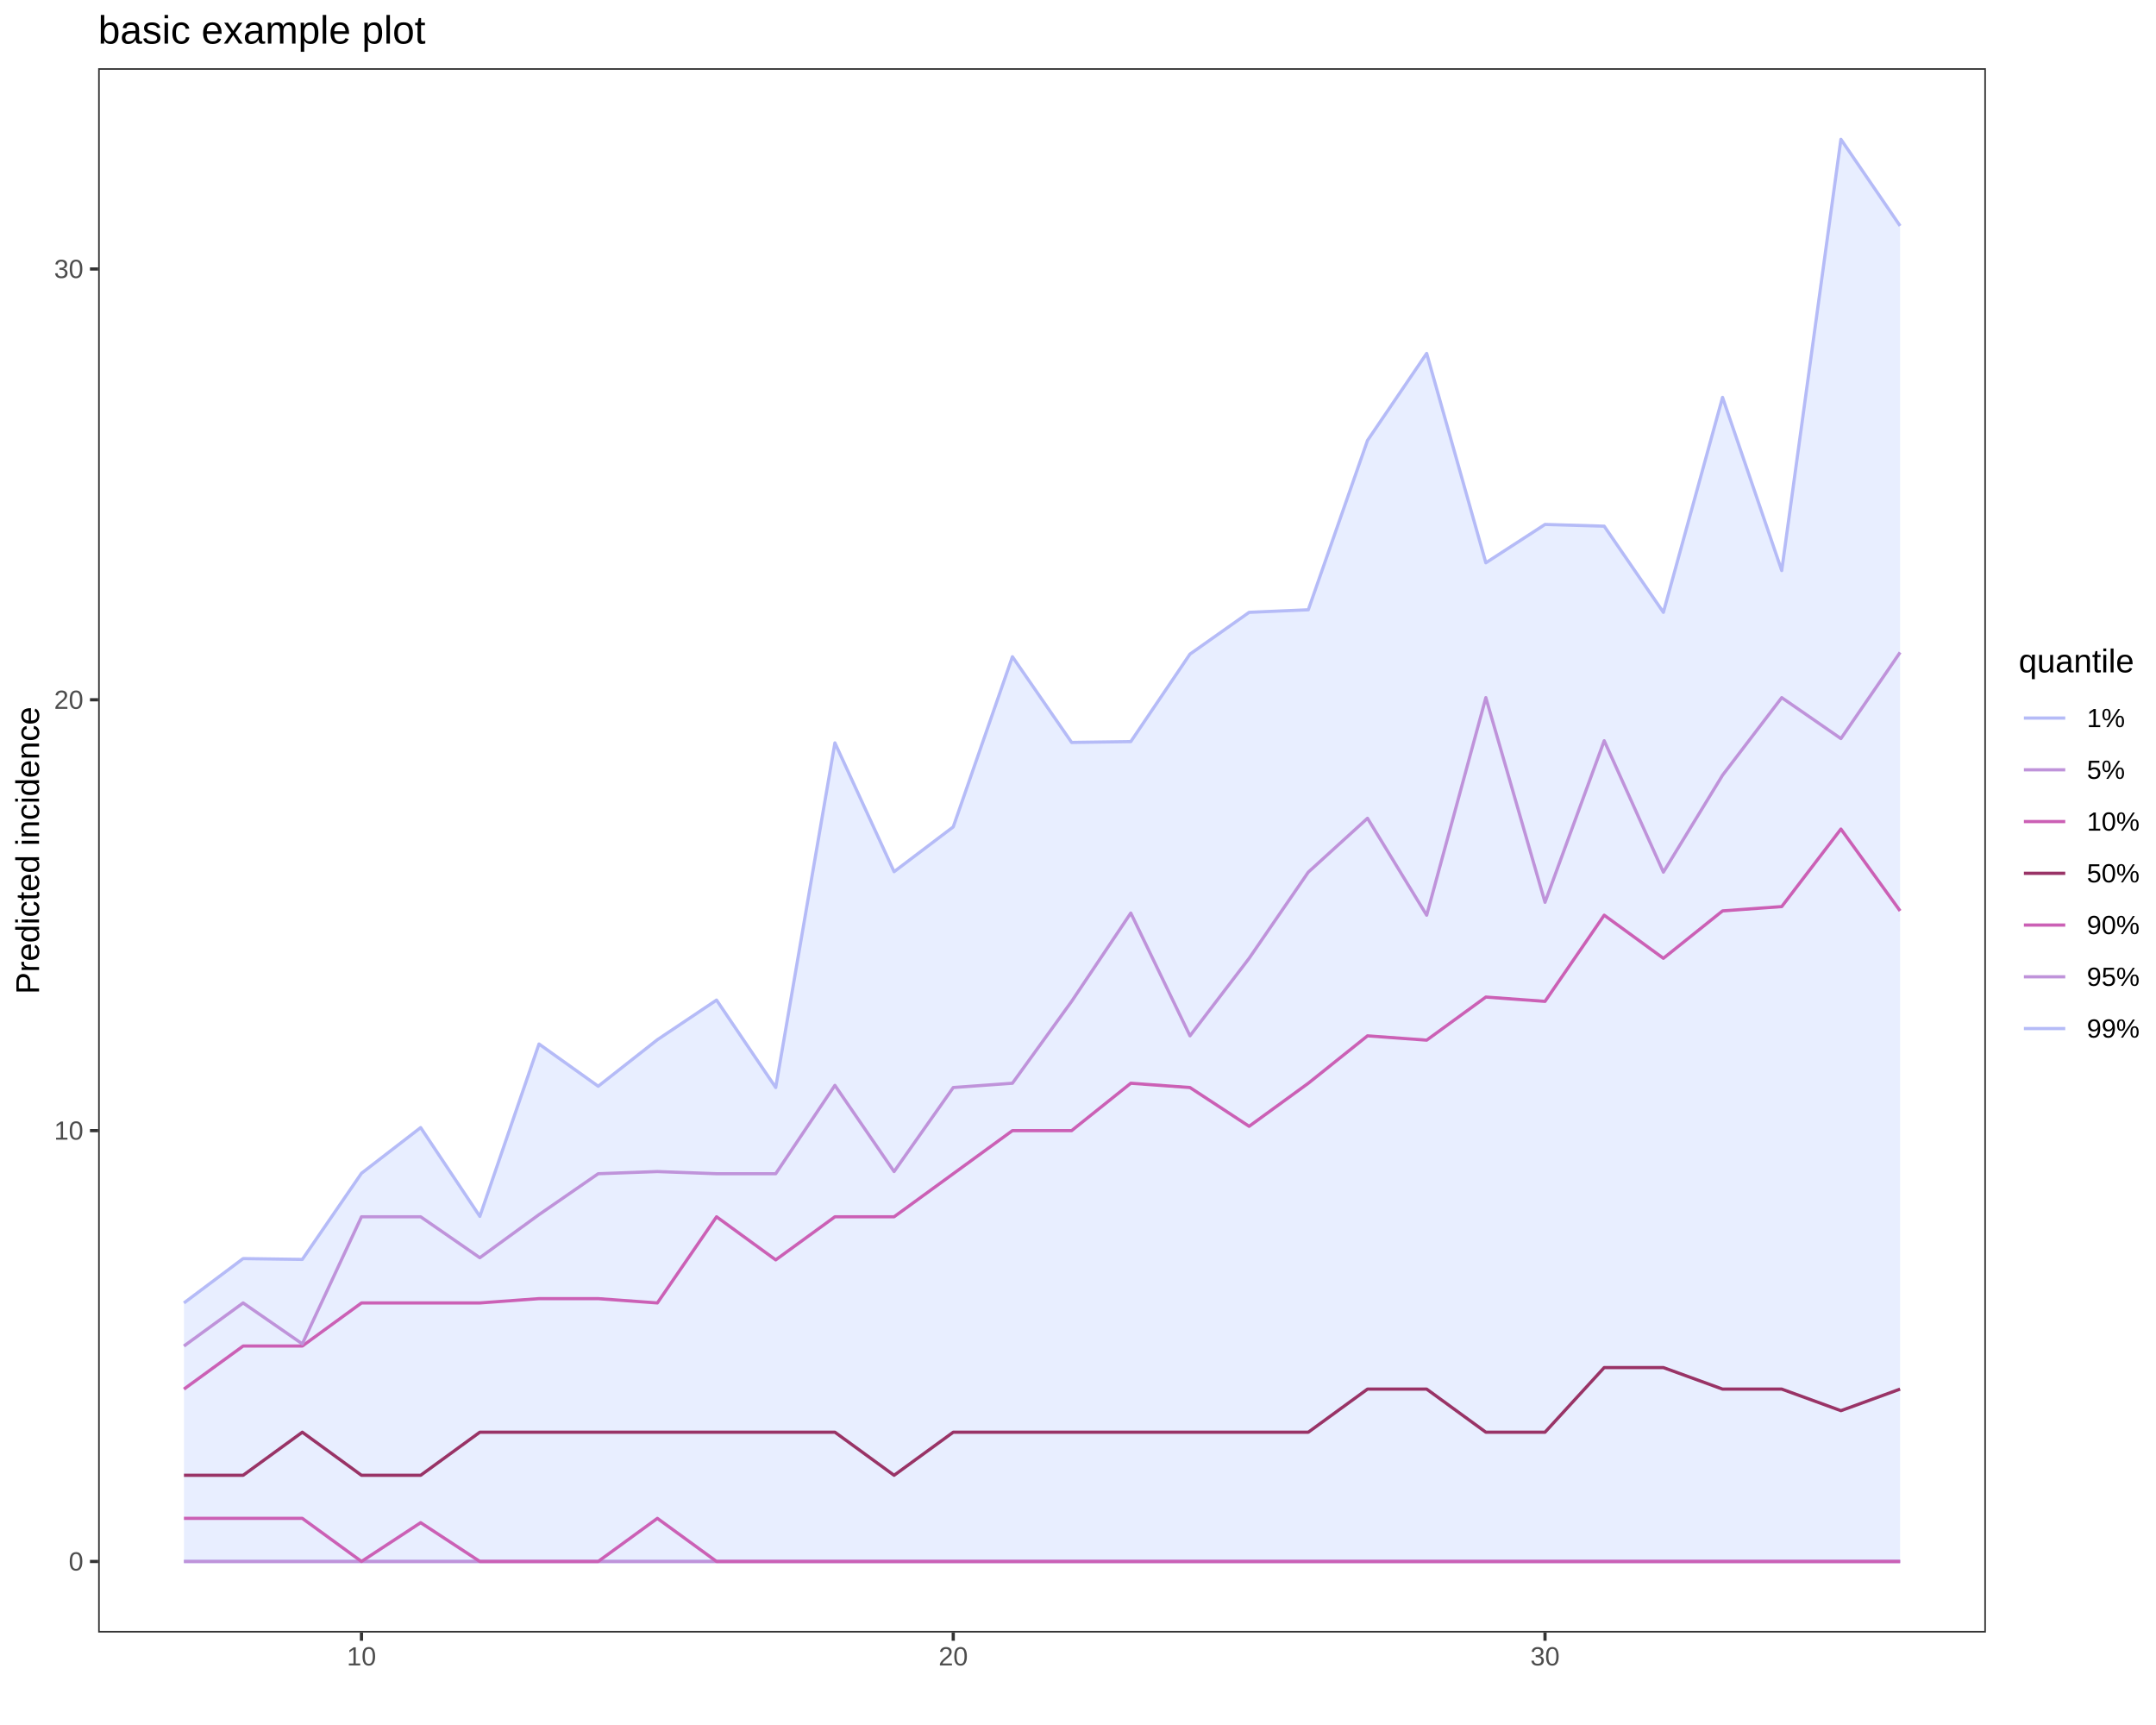
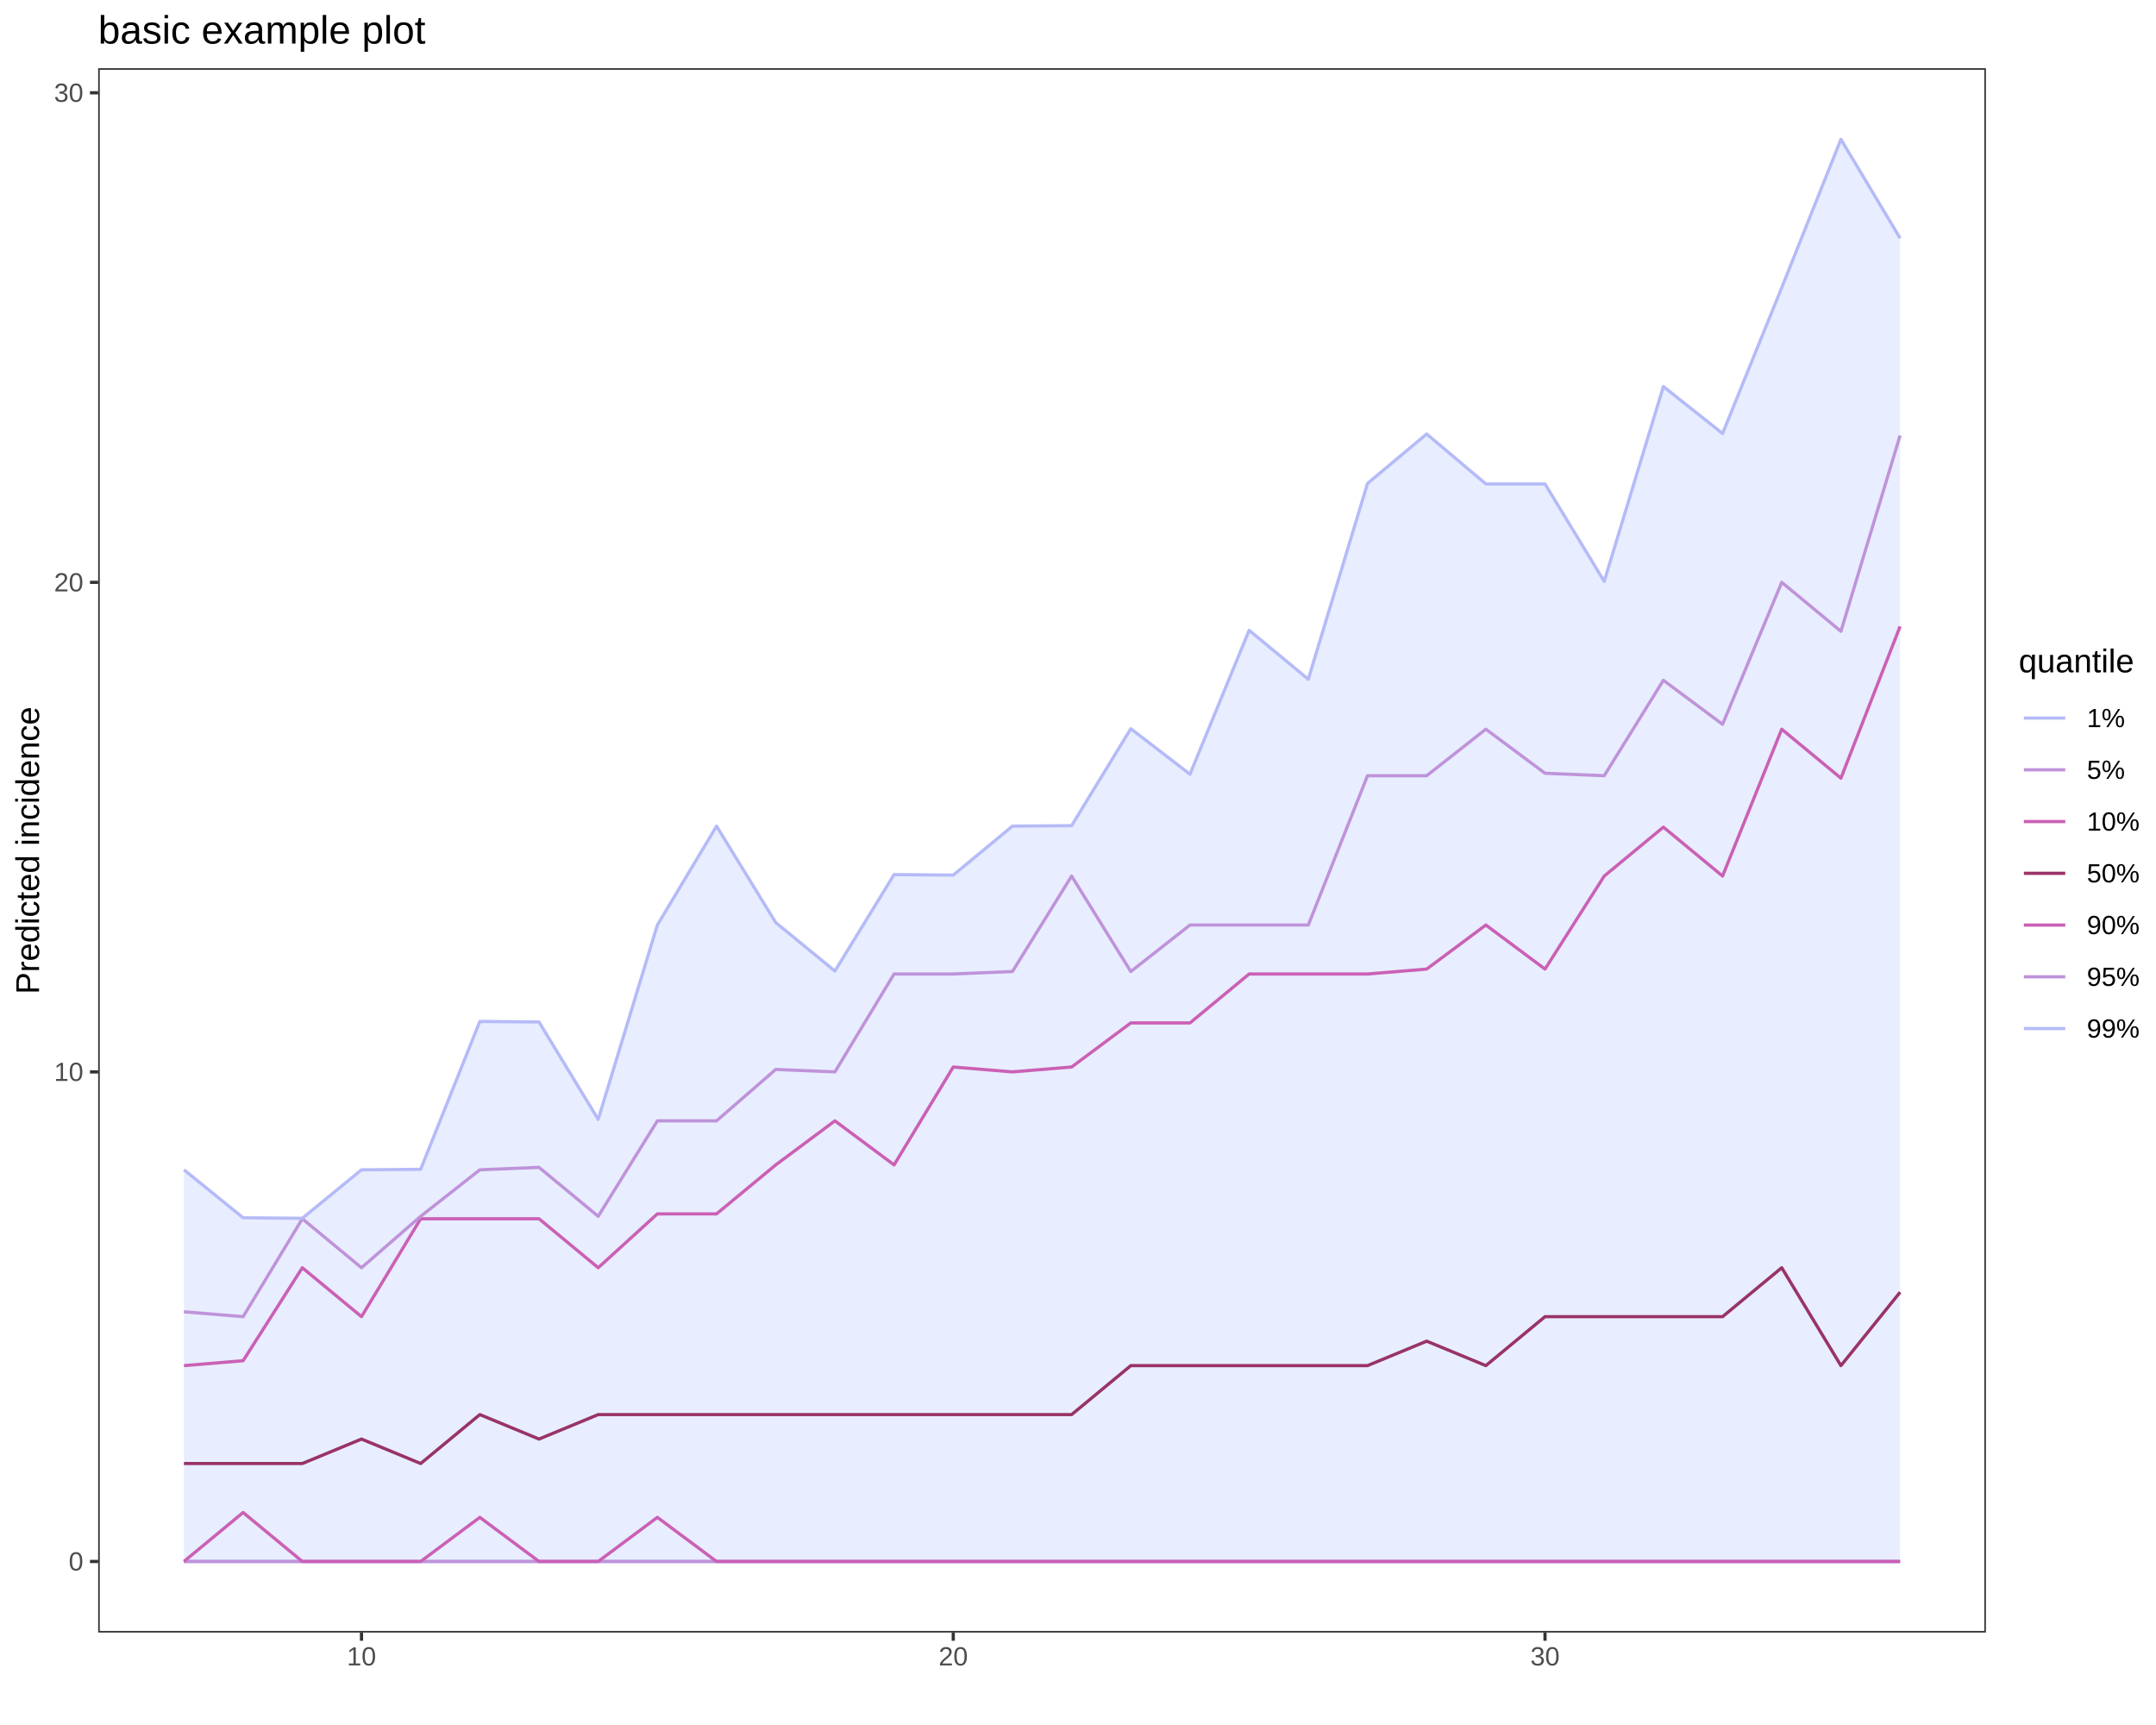
<svg xmlns="http://www.w3.org/2000/svg" viewBox="0 0 720.00 576.00">
  <defs>
    <style type="text/css">
    line, polyline, polygon, path, rect, circle {
      fill: none;
      stroke: #000000;
      stroke-linecap: round;
      stroke-linejoin: round;
      stroke-miterlimit: 10.00;
    }
  </style>
  </defs>
  <rect width="100%" height="100%" style="stroke: none; fill: #FFFFFF;" />
  <rect x="0.00" y="0.00" width="720.00" height="576.00" style="stroke-width: 1.07; stroke: #FFFFFF; fill: #FFFFFF;" />
  <defs>
    <clipPath id="cpMzIuNzh8NjYzLjE5fDU0NS4xM3wyMi43Nw==">
      <rect x="32.78" y="22.77" width="630.42" height="522.36" />
    </clipPath>
  </defs>
  <rect x="32.78" y="22.77" width="630.42" height="522.36" style="stroke-width: 1.07; stroke: none; fill: #FFFFFF;" clip-path="url(#cpMzIuNzh8NjYzLjE5fDU0NS4xM3wyMi43Nw==)" />
-   <polygon points="61.43,435.07 81.19,420.26 100.96,420.54 120.72,391.77 140.48,376.52 160.24,406.16 180.00,348.61 199.77,362.71 219.53,347.18 239.29,333.94 259.05,363.14 278.82,248.06 298.58,291.07 318.34,276.11 338.10,219.29 357.87,247.91 377.63,247.63 397.39,218.42 417.15,204.47 436.91,203.61 456.68,147.07 476.44,118.01 496.20,187.93 515.96,175.12 535.73,175.70 555.49,204.47 575.25,132.69 595.01,190.52 614.78,46.52 634.54,75.43 634.54,521.39 614.78,521.39 595.01,521.39 575.25,521.39 555.49,521.39 535.73,521.39 515.96,521.39 496.20,521.39 476.44,521.39 456.68,521.39 436.91,521.39 417.15,521.39 397.39,521.39 377.63,521.39 357.87,521.39 338.10,521.39 318.34,521.39 298.58,521.39 278.82,521.39 259.05,521.39 239.29,521.39 219.53,521.39 199.77,521.39 180.00,521.39 160.24,521.39 140.48,521.39 120.72,521.39 100.96,521.39 81.19,521.39 61.43,521.39 " style="stroke-width: 0.75; stroke: none; fill: #B3C6FF; fill-opacity: 0.30;" clip-path="url(#cpMzIuNzh8NjYzLjE5fDU0NS4xM3wyMi43Nw==)" />
-   <polyline points="61.43,435.07 81.19,420.26 100.96,420.54 120.72,391.77 140.48,376.52 160.24,406.16 180.00,348.61 199.77,362.71 219.53,347.18 239.29,333.94 259.05,363.14 278.82,248.06 298.58,291.07 318.34,276.11 338.10,219.29 357.87,247.91 377.63,247.63 397.39,218.42 417.15,204.47 436.91,203.61 456.68,147.07 476.44,118.01 496.20,187.93 515.96,175.12 535.73,175.70 555.49,204.47 575.25,132.69 595.01,190.52 614.78,46.52 634.54,75.43 " style="stroke-width: 1.07; stroke: none;" clip-path="url(#cpMzIuNzh8NjYzLjE5fDU0NS4xM3wyMi43Nw==)" />
+   <polygon points="61.43,390.61 81.19,406.63 100.96,406.80 120.72,390.61 140.48,390.45 160.24,341.08 180.00,341.25 199.77,373.78 219.53,308.88 239.29,275.86 259.05,308.06 278.82,324.25 298.58,292.04 318.34,292.21 338.10,275.86 357.87,275.70 377.63,243.33 397.39,258.53 417.15,210.47 436.91,226.82 456.68,161.43 476.44,144.92 496.20,161.60 515.96,161.60 535.73,194.13 555.49,129.07 575.25,144.76 595.01,96.05 614.78,46.52 634.54,79.54 634.54,521.39 614.78,521.39 595.01,521.39 575.25,521.39 555.49,521.39 535.73,521.39 515.96,521.39 496.20,521.39 476.44,521.39 456.68,521.39 436.91,521.39 417.15,521.39 397.39,521.39 377.63,521.39 357.87,521.39 338.10,521.39 318.34,521.39 298.58,521.39 278.82,521.39 259.05,521.39 239.29,521.39 219.53,521.39 199.77,521.39 180.00,521.39 160.24,521.39 140.48,521.39 120.72,521.39 100.96,521.39 81.19,521.39 61.43,521.39 " style="stroke-width: 0.75; stroke: none; fill: #B3C6FF; fill-opacity: 0.30;" clip-path="url(#cpMzIuNzh8NjYzLjE5fDU0NS4xM3wyMi43Nw==)" />
+   <polyline points="61.43,390.61 81.19,406.63 100.96,406.80 120.72,390.61 140.48,390.45 160.24,341.08 180.00,341.25 199.77,373.78 219.53,308.88 239.29,275.86 259.05,308.06 278.82,324.25 298.58,292.04 318.34,292.21 338.10,275.86 357.87,275.70 377.63,243.33 397.39,258.53 417.15,210.47 436.91,226.82 456.68,161.43 476.44,144.92 496.20,161.60 515.96,161.60 535.73,194.13 555.49,129.07 575.25,144.76 595.01,96.05 614.78,46.52 634.54,79.54 " style="stroke-width: 1.07; stroke: none;" clip-path="url(#cpMzIuNzh8NjYzLjE5fDU0NS4xM3wyMi43Nw==)" />
  <polyline points="634.54,521.39 614.78,521.39 595.01,521.39 575.25,521.39 555.49,521.39 535.73,521.39 515.96,521.39 496.20,521.39 476.44,521.39 456.68,521.39 436.91,521.39 417.15,521.39 397.39,521.39 377.63,521.39 357.87,521.39 338.10,521.39 318.34,521.39 298.58,521.39 278.82,521.39 259.05,521.39 239.29,521.39 219.53,521.39 199.77,521.39 180.00,521.39 160.24,521.39 140.48,521.39 120.72,521.39 100.96,521.39 81.19,521.39 61.43,521.39 " style="stroke-width: 1.07; stroke: none;" clip-path="url(#cpMzIuNzh8NjYzLjE5fDU0NS4xM3wyMi43Nw==)" />
  <polyline points="61.43,521.39 81.19,521.39 100.96,521.39 120.72,521.39 140.48,521.39 160.24,521.39 180.00,521.39 199.77,521.39 219.53,521.39 239.29,521.39 259.05,521.39 278.82,521.39 298.58,521.39 318.34,521.39 338.10,521.39 357.87,521.39 377.63,521.39 397.39,521.39 417.15,521.39 436.91,521.39 456.68,521.39 476.44,521.39 496.20,521.39 515.96,521.39 535.73,521.39 555.49,521.39 575.25,521.39 595.01,521.39 614.78,521.39 634.54,521.39 " style="stroke-width: 1.07; stroke: #B5BBF7; stroke-linecap: butt;" clip-path="url(#cpMzIuNzh8NjYzLjE5fDU0NS4xM3wyMi43Nw==)" />
  <polyline points="61.43,521.39 81.19,521.39 100.96,521.39 120.72,521.39 140.48,521.39 160.24,521.39 180.00,521.39 199.77,521.39 219.53,521.39 239.29,521.39 259.05,521.39 278.82,521.39 298.58,521.39 318.34,521.39 338.10,521.39 357.87,521.39 377.63,521.39 397.39,521.39 417.15,521.39 436.91,521.39 456.68,521.39 476.44,521.39 496.20,521.39 515.96,521.39 535.73,521.39 555.49,521.39 575.25,521.39 595.01,521.39 614.78,521.39 634.54,521.39 " style="stroke-width: 1.07; stroke: #BF93DA; stroke-linecap: butt;" clip-path="url(#cpMzIuNzh8NjYzLjE5fDU0NS4xM3wyMi43Nw==)" />
-   <polyline points="61.43,507.00 81.19,507.00 100.96,507.00 120.72,521.39 140.48,508.44 160.24,521.39 180.00,521.39 199.77,521.39 219.53,507.00 239.29,521.39 259.05,521.39 278.82,521.39 298.58,521.39 318.34,521.39 338.10,521.39 357.87,521.39 377.63,521.39 397.39,521.39 417.15,521.39 436.91,521.39 456.68,521.39 476.44,521.39 496.20,521.39 515.96,521.39 535.73,521.39 555.49,521.39 575.25,521.39 595.01,521.39 614.78,521.39 634.54,521.39 " style="stroke-width: 1.07; stroke: #CB60B5; stroke-linecap: butt;" clip-path="url(#cpMzIuNzh8NjYzLjE5fDU0NS4xM3wyMi43Nw==)" />
-   <polyline points="61.43,492.62 81.19,492.62 100.96,478.23 120.72,492.62 140.48,492.62 160.24,478.23 180.00,478.23 199.77,478.23 219.53,478.23 239.29,478.23 259.05,478.23 278.82,478.23 298.58,492.62 318.34,478.23 338.10,478.23 357.87,478.23 377.63,478.23 397.39,478.23 417.15,478.23 436.91,478.23 456.68,463.84 476.44,463.84 496.20,478.23 515.96,478.23 535.73,456.65 555.49,456.65 575.25,463.84 595.01,463.84 614.78,471.04 634.54,463.84 " style="stroke-width: 1.07; stroke: #993366; stroke-linecap: butt;" clip-path="url(#cpMzIuNzh8NjYzLjE5fDU0NS4xM3wyMi43Nw==)" />
-   <polyline points="61.43,463.84 81.19,449.46 100.96,449.46 120.72,435.07 140.48,435.07 160.24,435.07 180.00,433.63 199.77,433.63 219.53,435.07 239.29,406.30 259.05,420.69 278.82,406.30 298.58,406.30 318.34,391.92 338.10,377.53 357.87,377.53 377.63,361.71 397.39,363.14 417.15,376.09 436.91,361.71 456.68,345.88 476.44,347.32 496.20,332.93 515.96,334.37 535.73,305.60 555.49,319.99 575.25,304.16 595.01,302.72 614.78,276.83 634.54,304.16 " style="stroke-width: 1.07; stroke: #CB60B5; stroke-linecap: butt;" clip-path="url(#cpMzIuNzh8NjYzLjE5fDU0NS4xM3wyMi43Nw==)" />
-   <polyline points="61.43,449.46 81.19,435.07 100.96,448.74 120.72,406.30 140.48,406.30 160.24,419.97 180.00,405.58 199.77,391.92 219.53,391.20 239.29,391.92 259.05,391.92 278.82,362.42 298.58,391.20 318.34,363.14 338.10,361.71 357.87,334.37 377.63,304.88 397.39,345.88 417.15,319.99 436.91,291.22 456.68,273.23 476.44,305.60 496.20,232.95 515.96,301.29 535.73,247.34 555.49,291.22 575.25,258.85 595.01,232.95 614.78,246.62 634.54,217.85 " style="stroke-width: 1.07; stroke: #BF93DA; stroke-linecap: butt;" clip-path="url(#cpMzIuNzh8NjYzLjE5fDU0NS4xM3wyMi43Nw==)" />
-   <polyline points="61.43,435.07 81.19,420.26 100.96,420.54 120.72,391.77 140.48,376.52 160.24,406.16 180.00,348.61 199.77,362.71 219.53,347.18 239.29,333.94 259.05,363.14 278.82,248.06 298.58,291.07 318.34,276.11 338.10,219.29 357.87,247.91 377.63,247.63 397.39,218.42 417.15,204.47 436.91,203.61 456.68,147.07 476.44,118.01 496.20,187.93 515.96,175.12 535.73,175.70 555.49,204.47 575.25,132.69 595.01,190.52 614.78,46.52 634.54,75.43 " style="stroke-width: 1.07; stroke: #B5BBF7; stroke-linecap: butt;" clip-path="url(#cpMzIuNzh8NjYzLjE5fDU0NS4xM3wyMi43Nw==)" />
+   <polyline points="61.43,521.39 81.19,505.04 100.96,521.39 120.72,521.39 140.48,521.39 160.24,506.67 180.00,521.39 199.77,521.39 219.53,506.67 239.29,521.39 259.05,521.39 278.82,521.39 298.58,521.39 318.34,521.39 338.10,521.39 357.87,521.39 377.63,521.39 397.39,521.39 417.15,521.39 436.91,521.39 456.68,521.39 476.44,521.39 496.20,521.39 515.96,521.39 535.73,521.39 555.49,521.39 575.25,521.39 595.01,521.39 614.78,521.39 634.54,521.39 " style="stroke-width: 1.07; stroke: #CB60B5; stroke-linecap: butt;" clip-path="url(#cpMzIuNzh8NjYzLjE5fDU0NS4xM3wyMi43Nw==)" />
+   <polyline points="61.43,488.69 81.19,488.69 100.96,488.69 120.72,480.52 140.48,488.69 160.24,472.35 180.00,480.52 199.77,472.35 219.53,472.35 239.29,472.35 259.05,472.35 278.82,472.35 298.58,472.35 318.34,472.35 338.10,472.35 357.87,472.35 377.63,456.00 397.39,456.00 417.15,456.00 436.91,456.00 456.68,456.00 476.44,447.83 496.20,456.00 515.96,439.65 535.73,439.65 555.49,439.65 575.25,439.65 595.01,423.31 614.78,456.00 634.54,431.48 " style="stroke-width: 1.07; stroke: #993366; stroke-linecap: butt;" clip-path="url(#cpMzIuNzh8NjYzLjE5fDU0NS4xM3wyMi43Nw==)" />
+   <polyline points="61.43,456.00 81.19,454.37 100.96,423.31 120.72,439.65 140.48,406.96 160.24,406.96 180.00,406.96 199.77,423.31 219.53,405.33 239.29,405.33 259.05,388.98 278.82,374.27 298.58,388.98 318.34,356.29 338.10,357.92 357.87,356.29 377.63,341.57 397.39,341.57 417.15,325.23 436.91,325.23 456.68,325.23 476.44,323.59 496.20,308.88 515.96,323.59 535.73,292.53 555.49,276.19 575.25,292.53 595.01,243.49 614.78,259.84 634.54,209.16 " style="stroke-width: 1.07; stroke: #CB60B5; stroke-linecap: butt;" clip-path="url(#cpMzIuNzh8NjYzLjE5fDU0NS4xM3wyMi43Nw==)" />
+   <polyline points="61.43,438.02 81.19,439.65 100.96,406.96 120.72,423.31 140.48,406.14 160.24,390.61 180.00,389.80 199.77,406.14 219.53,374.27 239.29,374.27 259.05,357.10 278.82,357.92 298.58,325.23 318.34,325.23 338.10,324.41 357.87,292.53 377.63,324.41 397.39,308.88 417.15,308.88 436.91,308.88 456.68,259.02 476.44,259.02 496.20,243.49 515.96,258.20 535.73,259.02 555.49,227.15 575.25,241.86 595.01,194.45 614.78,210.80 634.54,145.41 " style="stroke-width: 1.07; stroke: #BF93DA; stroke-linecap: butt;" clip-path="url(#cpMzIuNzh8NjYzLjE5fDU0NS4xM3wyMi43Nw==)" />
+   <polyline points="61.43,390.61 81.19,406.63 100.96,406.80 120.72,390.61 140.48,390.45 160.24,341.08 180.00,341.25 199.77,373.78 219.53,308.88 239.29,275.86 259.05,308.06 278.82,324.25 298.58,292.04 318.34,292.21 338.10,275.86 357.87,275.70 377.63,243.33 397.39,258.53 417.15,210.47 436.91,226.82 456.68,161.43 476.44,144.92 496.20,161.60 515.96,161.60 535.73,194.13 555.49,129.07 575.25,144.76 595.01,96.05 614.78,46.52 634.54,79.54 " style="stroke-width: 1.07; stroke: #B5BBF7; stroke-linecap: butt;" clip-path="url(#cpMzIuNzh8NjYzLjE5fDU0NS4xM3wyMi43Nw==)" />
  <rect x="32.78" y="22.77" width="630.42" height="522.36" style="stroke-width: 1.07; stroke: #333333;" clip-path="url(#cpMzIuNzh8NjYzLjE5fDU0NS4xM3wyMi43Nw==)" />
  <defs>
    <clipPath id="cpMC4wMHw3MjAuMDB8NTc2LjAwfDAuMDA=">
      <rect x="0.00" y="0.00" width="720.00" height="576.00" />
    </clipPath>
  </defs>
  <g clip-path="url(#cpMC4wMHw3MjAuMDB8NTc2LjAwfDAuMDA=)">
    <text x="22.95" y="524.41" style="font-size: 8.80px; fill: #4D4D4D; font-family: Liberation Sans;" textLength="4.89px" lengthAdjust="spacingAndGlyphs">0</text>
  </g>
  <g clip-path="url(#cpMC4wMHw3MjAuMDB8NTc2LjAwfDAuMDA=)">
-     <text x="18.06" y="380.55" style="font-size: 8.80px; fill: #4D4D4D; font-family: Liberation Sans;" textLength="9.78px" lengthAdjust="spacingAndGlyphs">10</text>
+     <text x="18.06" y="360.94" style="font-size: 8.80px; fill: #4D4D4D; font-family: Liberation Sans;" textLength="9.78px" lengthAdjust="spacingAndGlyphs">10</text>
  </g>
  <g clip-path="url(#cpMC4wMHw3MjAuMDB8NTc2LjAwfDAuMDA=)">
-     <text x="18.06" y="236.70" style="font-size: 8.80px; fill: #4D4D4D; font-family: Liberation Sans;" textLength="9.78px" lengthAdjust="spacingAndGlyphs">20</text>
+     <text x="18.06" y="197.48" style="font-size: 8.80px; fill: #4D4D4D; font-family: Liberation Sans;" textLength="9.78px" lengthAdjust="spacingAndGlyphs">20</text>
  </g>
  <g clip-path="url(#cpMC4wMHw3MjAuMDB8NTc2LjAwfDAuMDA=)">
-     <text x="18.06" y="92.84" style="font-size: 8.80px; fill: #4D4D4D; font-family: Liberation Sans;" textLength="9.78px" lengthAdjust="spacingAndGlyphs">30</text>
+     <text x="18.06" y="34.01" style="font-size: 8.80px; fill: #4D4D4D; font-family: Liberation Sans;" textLength="9.78px" lengthAdjust="spacingAndGlyphs">30</text>
  </g>
  <polyline points="30.04,521.39 32.78,521.39 " style="stroke-width: 1.07; stroke: #333333; stroke-linecap: butt;" clip-path="url(#cpMC4wMHw3MjAuMDB8NTc2LjAwfDAuMDA=)" />
-   <polyline points="30.04,377.53 32.78,377.53 " style="stroke-width: 1.07; stroke: #333333; stroke-linecap: butt;" clip-path="url(#cpMC4wMHw3MjAuMDB8NTc2LjAwfDAuMDA=)" />
-   <polyline points="30.04,233.67 32.78,233.67 " style="stroke-width: 1.07; stroke: #333333; stroke-linecap: butt;" clip-path="url(#cpMC4wMHw3MjAuMDB8NTc2LjAwfDAuMDA=)" />
-   <polyline points="30.04,89.82 32.78,89.82 " style="stroke-width: 1.07; stroke: #333333; stroke-linecap: butt;" clip-path="url(#cpMC4wMHw3MjAuMDB8NTc2LjAwfDAuMDA=)" />
+   <polyline points="30.04,357.92 32.78,357.92 " style="stroke-width: 1.07; stroke: #333333; stroke-linecap: butt;" clip-path="url(#cpMC4wMHw3MjAuMDB8NTc2LjAwfDAuMDA=)" />
+   <polyline points="30.04,194.45 32.78,194.45 " style="stroke-width: 1.07; stroke: #333333; stroke-linecap: butt;" clip-path="url(#cpMC4wMHw3MjAuMDB8NTc2LjAwfDAuMDA=)" />
+   <polyline points="30.04,30.99 32.78,30.99 " style="stroke-width: 1.07; stroke: #333333; stroke-linecap: butt;" clip-path="url(#cpMC4wMHw3MjAuMDB8NTc2LjAwfDAuMDA=)" />
  <polyline points="120.72,547.87 120.72,545.13 " style="stroke-width: 1.07; stroke: #333333; stroke-linecap: butt;" clip-path="url(#cpMC4wMHw3MjAuMDB8NTc2LjAwfDAuMDA=)" />
  <polyline points="318.34,547.87 318.34,545.13 " style="stroke-width: 1.07; stroke: #333333; stroke-linecap: butt;" clip-path="url(#cpMC4wMHw3MjAuMDB8NTc2LjAwfDAuMDA=)" />
  <polyline points="515.96,547.87 515.96,545.13 " style="stroke-width: 1.07; stroke: #333333; stroke-linecap: butt;" clip-path="url(#cpMC4wMHw3MjAuMDB8NTc2LjAwfDAuMDA=)" />
  <g clip-path="url(#cpMC4wMHw3MjAuMDB8NTc2LjAwfDAuMDA=)">
    <text x="115.83" y="556.11" style="font-size: 8.80px; fill: #4D4D4D; font-family: Liberation Sans;" textLength="9.78px" lengthAdjust="spacingAndGlyphs">10</text>
  </g>
  <g clip-path="url(#cpMC4wMHw3MjAuMDB8NTc2LjAwfDAuMDA=)">
    <text x="313.45" y="556.11" style="font-size: 8.80px; fill: #4D4D4D; font-family: Liberation Sans;" textLength="9.78px" lengthAdjust="spacingAndGlyphs">20</text>
  </g>
  <g clip-path="url(#cpMC4wMHw3MjAuMDB8NTc2LjAwfDAuMDA=)">
    <text x="511.07" y="556.11" style="font-size: 8.80px; fill: #4D4D4D; font-family: Liberation Sans;" textLength="9.78px" lengthAdjust="spacingAndGlyphs">30</text>
  </g>
  <g clip-path="url(#cpMC4wMHw3MjAuMDB8NTc2LjAwfDAuMDA=)">
    <text transform="translate(13.04,331.98) rotate(-90)" style="font-size: 11.00px; font-family: Liberation Sans;" textLength="96.06px" lengthAdjust="spacingAndGlyphs">Predicted incidence</text>
  </g>
  <rect x="674.15" y="215.81" width="40.37" height="136.28" style="stroke-width: 1.07; stroke: none; fill: #FFFFFF;" clip-path="url(#cpMC4wMHw3MjAuMDB8NTc2LjAwfDAuMDA=)" />
  <g clip-path="url(#cpMC4wMHw3MjAuMDB8NTc2LjAwfDAuMDA=)">
    <text x="674.15" y="224.51" style="font-size: 11.00px; font-family: Liberation Sans;" textLength="38.56px" lengthAdjust="spacingAndGlyphs">quantile</text>
  </g>
  <rect x="674.15" y="231.13" width="17.28" height="17.28" style="stroke-width: 1.07; stroke: none; fill: #FFFFFF;" clip-path="url(#cpMC4wMHw3MjAuMDB8NTc2LjAwfDAuMDA=)" />
  <line x1="675.88" y1="239.77" x2="689.70" y2="239.77" style="stroke-width: 1.07; stroke: #B5BBF7; stroke-linecap: butt;" clip-path="url(#cpMC4wMHw3MjAuMDB8NTc2LjAwfDAuMDA=)" />
  <rect x="674.15" y="248.41" width="17.28" height="17.28" style="stroke-width: 1.07; stroke: none; fill: #FFFFFF;" clip-path="url(#cpMC4wMHw3MjAuMDB8NTc2LjAwfDAuMDA=)" />
  <line x1="675.88" y1="257.05" x2="689.70" y2="257.05" style="stroke-width: 1.07; stroke: #BF93DA; stroke-linecap: butt;" clip-path="url(#cpMC4wMHw3MjAuMDB8NTc2LjAwfDAuMDA=)" />
  <rect x="674.15" y="265.69" width="17.28" height="17.28" style="stroke-width: 1.07; stroke: none; fill: #FFFFFF;" clip-path="url(#cpMC4wMHw3MjAuMDB8NTc2LjAwfDAuMDA=)" />
  <line x1="675.88" y1="274.33" x2="689.70" y2="274.33" style="stroke-width: 1.07; stroke: #CB60B5; stroke-linecap: butt;" clip-path="url(#cpMC4wMHw3MjAuMDB8NTc2LjAwfDAuMDA=)" />
  <rect x="674.15" y="282.97" width="17.28" height="17.28" style="stroke-width: 1.07; stroke: none; fill: #FFFFFF;" clip-path="url(#cpMC4wMHw3MjAuMDB8NTc2LjAwfDAuMDA=)" />
  <line x1="675.88" y1="291.61" x2="689.70" y2="291.61" style="stroke-width: 1.07; stroke: #993366; stroke-linecap: butt;" clip-path="url(#cpMC4wMHw3MjAuMDB8NTc2LjAwfDAuMDA=)" />
  <rect x="674.15" y="300.25" width="17.28" height="17.28" style="stroke-width: 1.07; stroke: none; fill: #FFFFFF;" clip-path="url(#cpMC4wMHw3MjAuMDB8NTc2LjAwfDAuMDA=)" />
  <line x1="675.88" y1="308.89" x2="689.70" y2="308.89" style="stroke-width: 1.07; stroke: #CB60B5; stroke-linecap: butt;" clip-path="url(#cpMC4wMHw3MjAuMDB8NTc2LjAwfDAuMDA=)" />
  <rect x="674.15" y="317.53" width="17.28" height="17.28" style="stroke-width: 1.07; stroke: none; fill: #FFFFFF;" clip-path="url(#cpMC4wMHw3MjAuMDB8NTc2LjAwfDAuMDA=)" />
  <line x1="675.88" y1="326.17" x2="689.70" y2="326.17" style="stroke-width: 1.07; stroke: #BF93DA; stroke-linecap: butt;" clip-path="url(#cpMC4wMHw3MjAuMDB8NTc2LjAwfDAuMDA=)" />
  <rect x="674.15" y="334.81" width="17.28" height="17.28" style="stroke-width: 1.07; stroke: none; fill: #FFFFFF;" clip-path="url(#cpMC4wMHw3MjAuMDB8NTc2LjAwfDAuMDA=)" />
  <line x1="675.88" y1="343.45" x2="689.70" y2="343.45" style="stroke-width: 1.07; stroke: #B5BBF7; stroke-linecap: butt;" clip-path="url(#cpMC4wMHw3MjAuMDB8NTc2LjAwfDAuMDA=)" />
  <g clip-path="url(#cpMC4wMHw3MjAuMDB8NTc2LjAwfDAuMDA=)">
    <text x="696.91" y="242.80" style="font-size: 8.80px; font-family: Liberation Sans;" textLength="12.72px" lengthAdjust="spacingAndGlyphs">1%</text>
  </g>
  <g clip-path="url(#cpMC4wMHw3MjAuMDB8NTc2LjAwfDAuMDA=)">
    <text x="696.91" y="260.08" style="font-size: 8.80px; font-family: Liberation Sans;" textLength="12.72px" lengthAdjust="spacingAndGlyphs">5%</text>
  </g>
  <g clip-path="url(#cpMC4wMHw3MjAuMDB8NTc2LjAwfDAuMDA=)">
    <text x="696.91" y="277.36" style="font-size: 8.80px; font-family: Liberation Sans;" textLength="17.61px" lengthAdjust="spacingAndGlyphs">10%</text>
  </g>
  <g clip-path="url(#cpMC4wMHw3MjAuMDB8NTc2LjAwfDAuMDA=)">
    <text x="696.91" y="294.64" style="font-size: 8.80px; font-family: Liberation Sans;" textLength="17.61px" lengthAdjust="spacingAndGlyphs">50%</text>
  </g>
  <g clip-path="url(#cpMC4wMHw3MjAuMDB8NTc2LjAwfDAuMDA=)">
    <text x="696.91" y="311.92" style="font-size: 8.80px; font-family: Liberation Sans;" textLength="17.61px" lengthAdjust="spacingAndGlyphs">90%</text>
  </g>
  <g clip-path="url(#cpMC4wMHw3MjAuMDB8NTc2LjAwfDAuMDA=)">
    <text x="696.91" y="329.20" style="font-size: 8.80px; font-family: Liberation Sans;" textLength="17.61px" lengthAdjust="spacingAndGlyphs">95%</text>
  </g>
  <g clip-path="url(#cpMC4wMHw3MjAuMDB8NTc2LjAwfDAuMDA=)">
    <text x="696.91" y="346.48" style="font-size: 8.80px; font-family: Liberation Sans;" textLength="17.61px" lengthAdjust="spacingAndGlyphs">99%</text>
  </g>
  <g clip-path="url(#cpMC4wMHw3MjAuMDB8NTc2LjAwfDAuMDA=)">
    <text x="32.78" y="14.56" style="font-size: 13.20px; font-family: Liberation Sans;" textLength="109.17px" lengthAdjust="spacingAndGlyphs">basic example plot</text>
  </g>
</svg>
